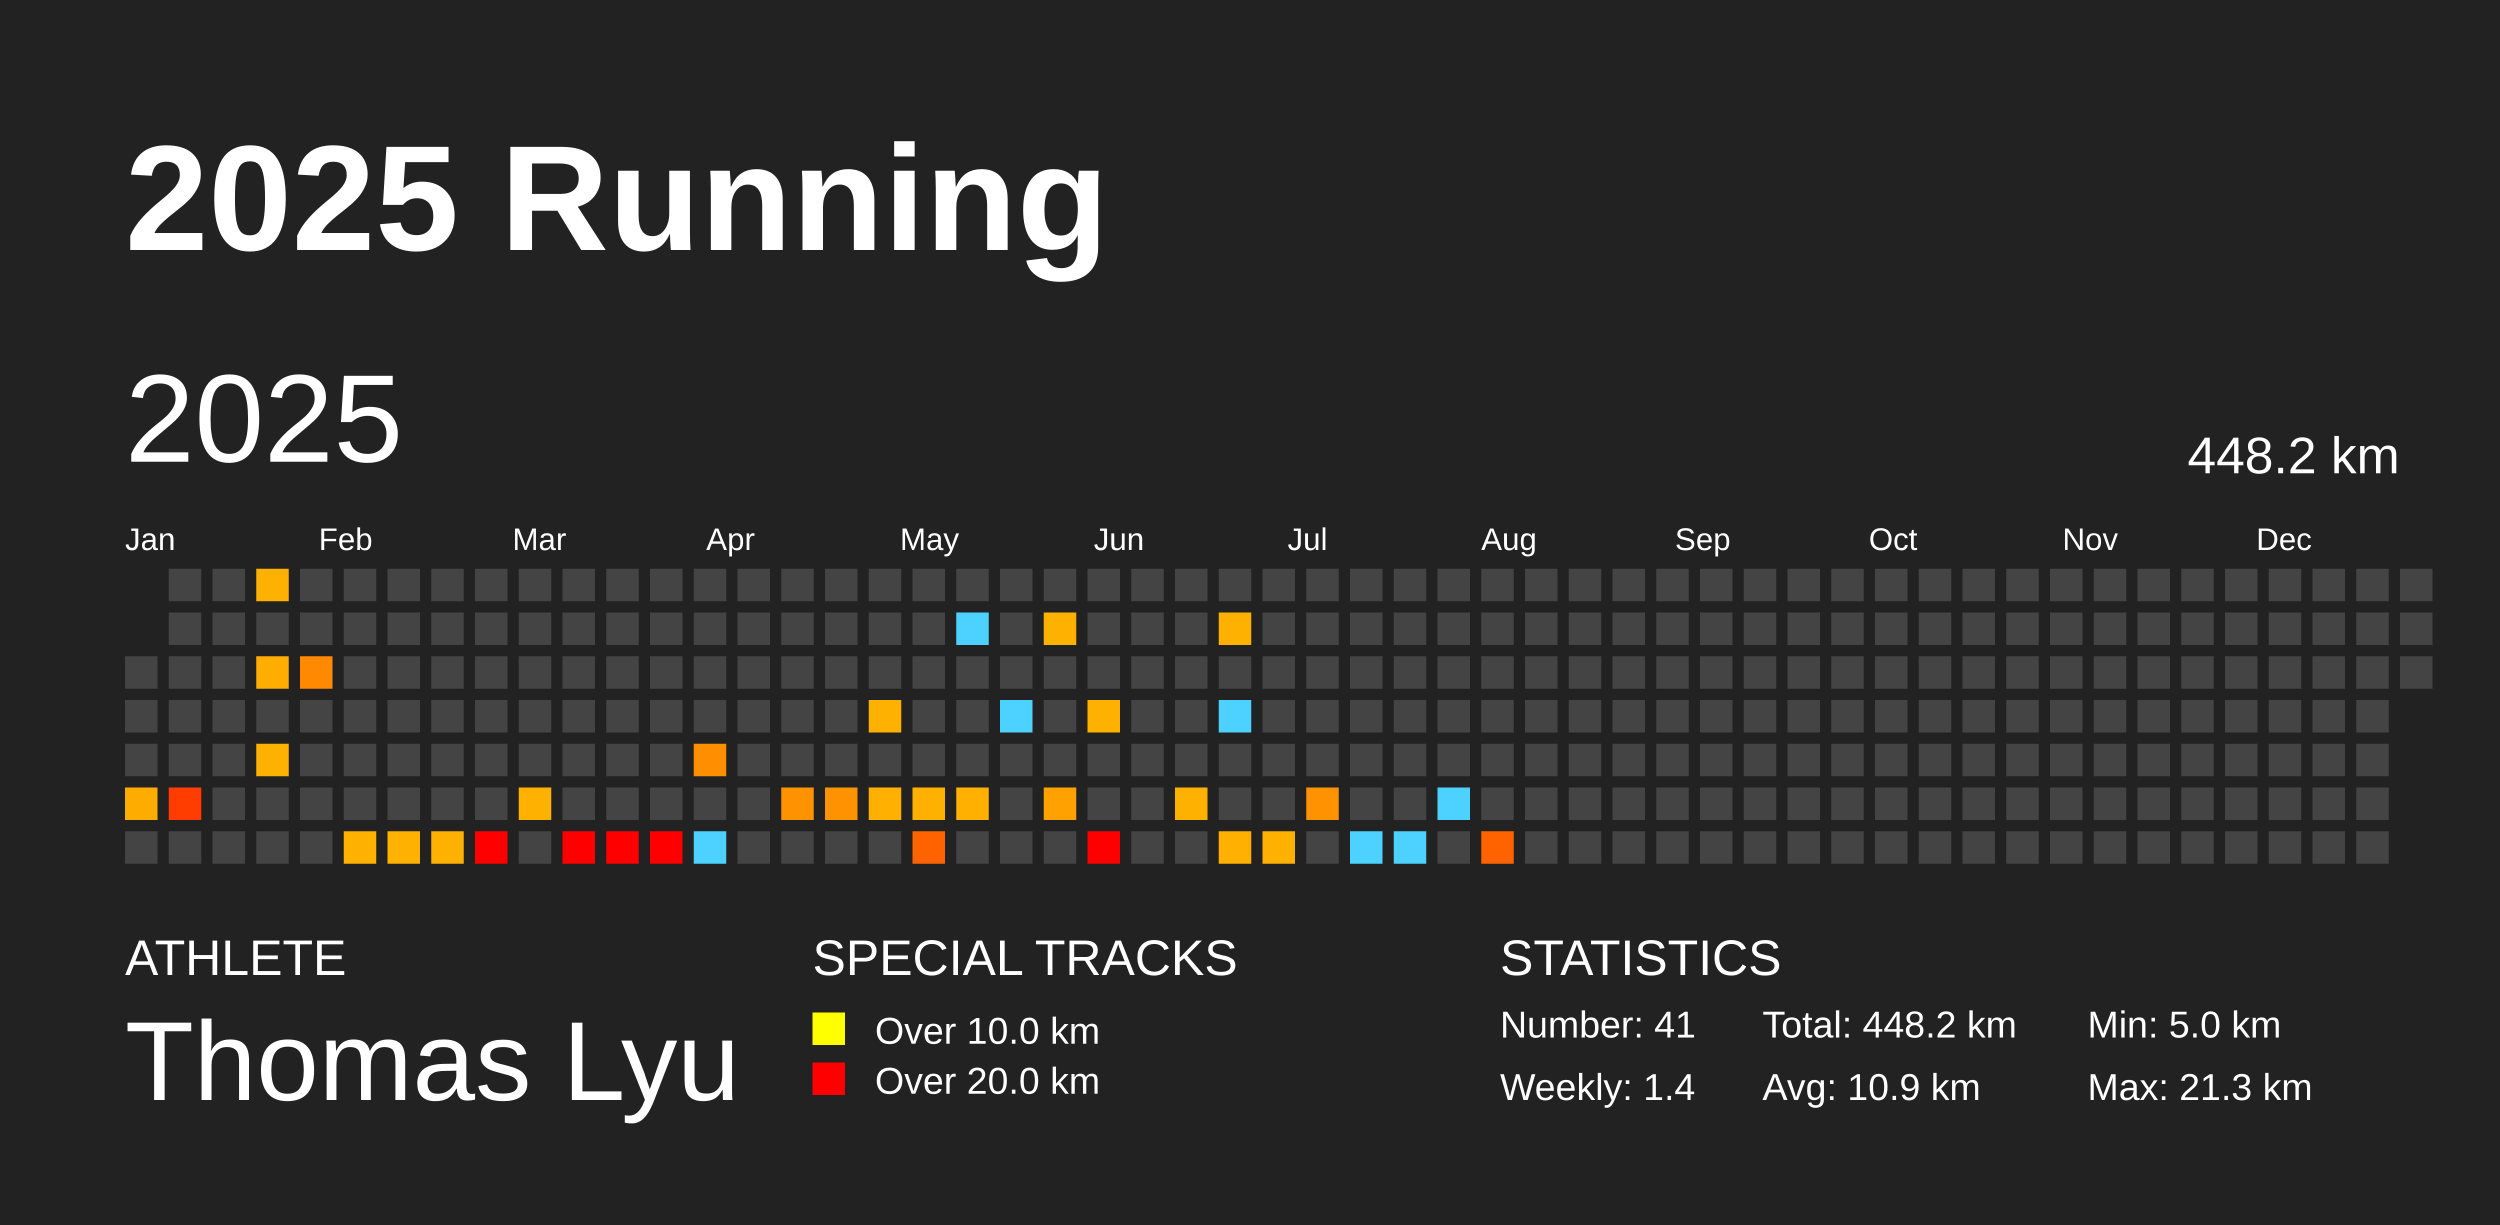
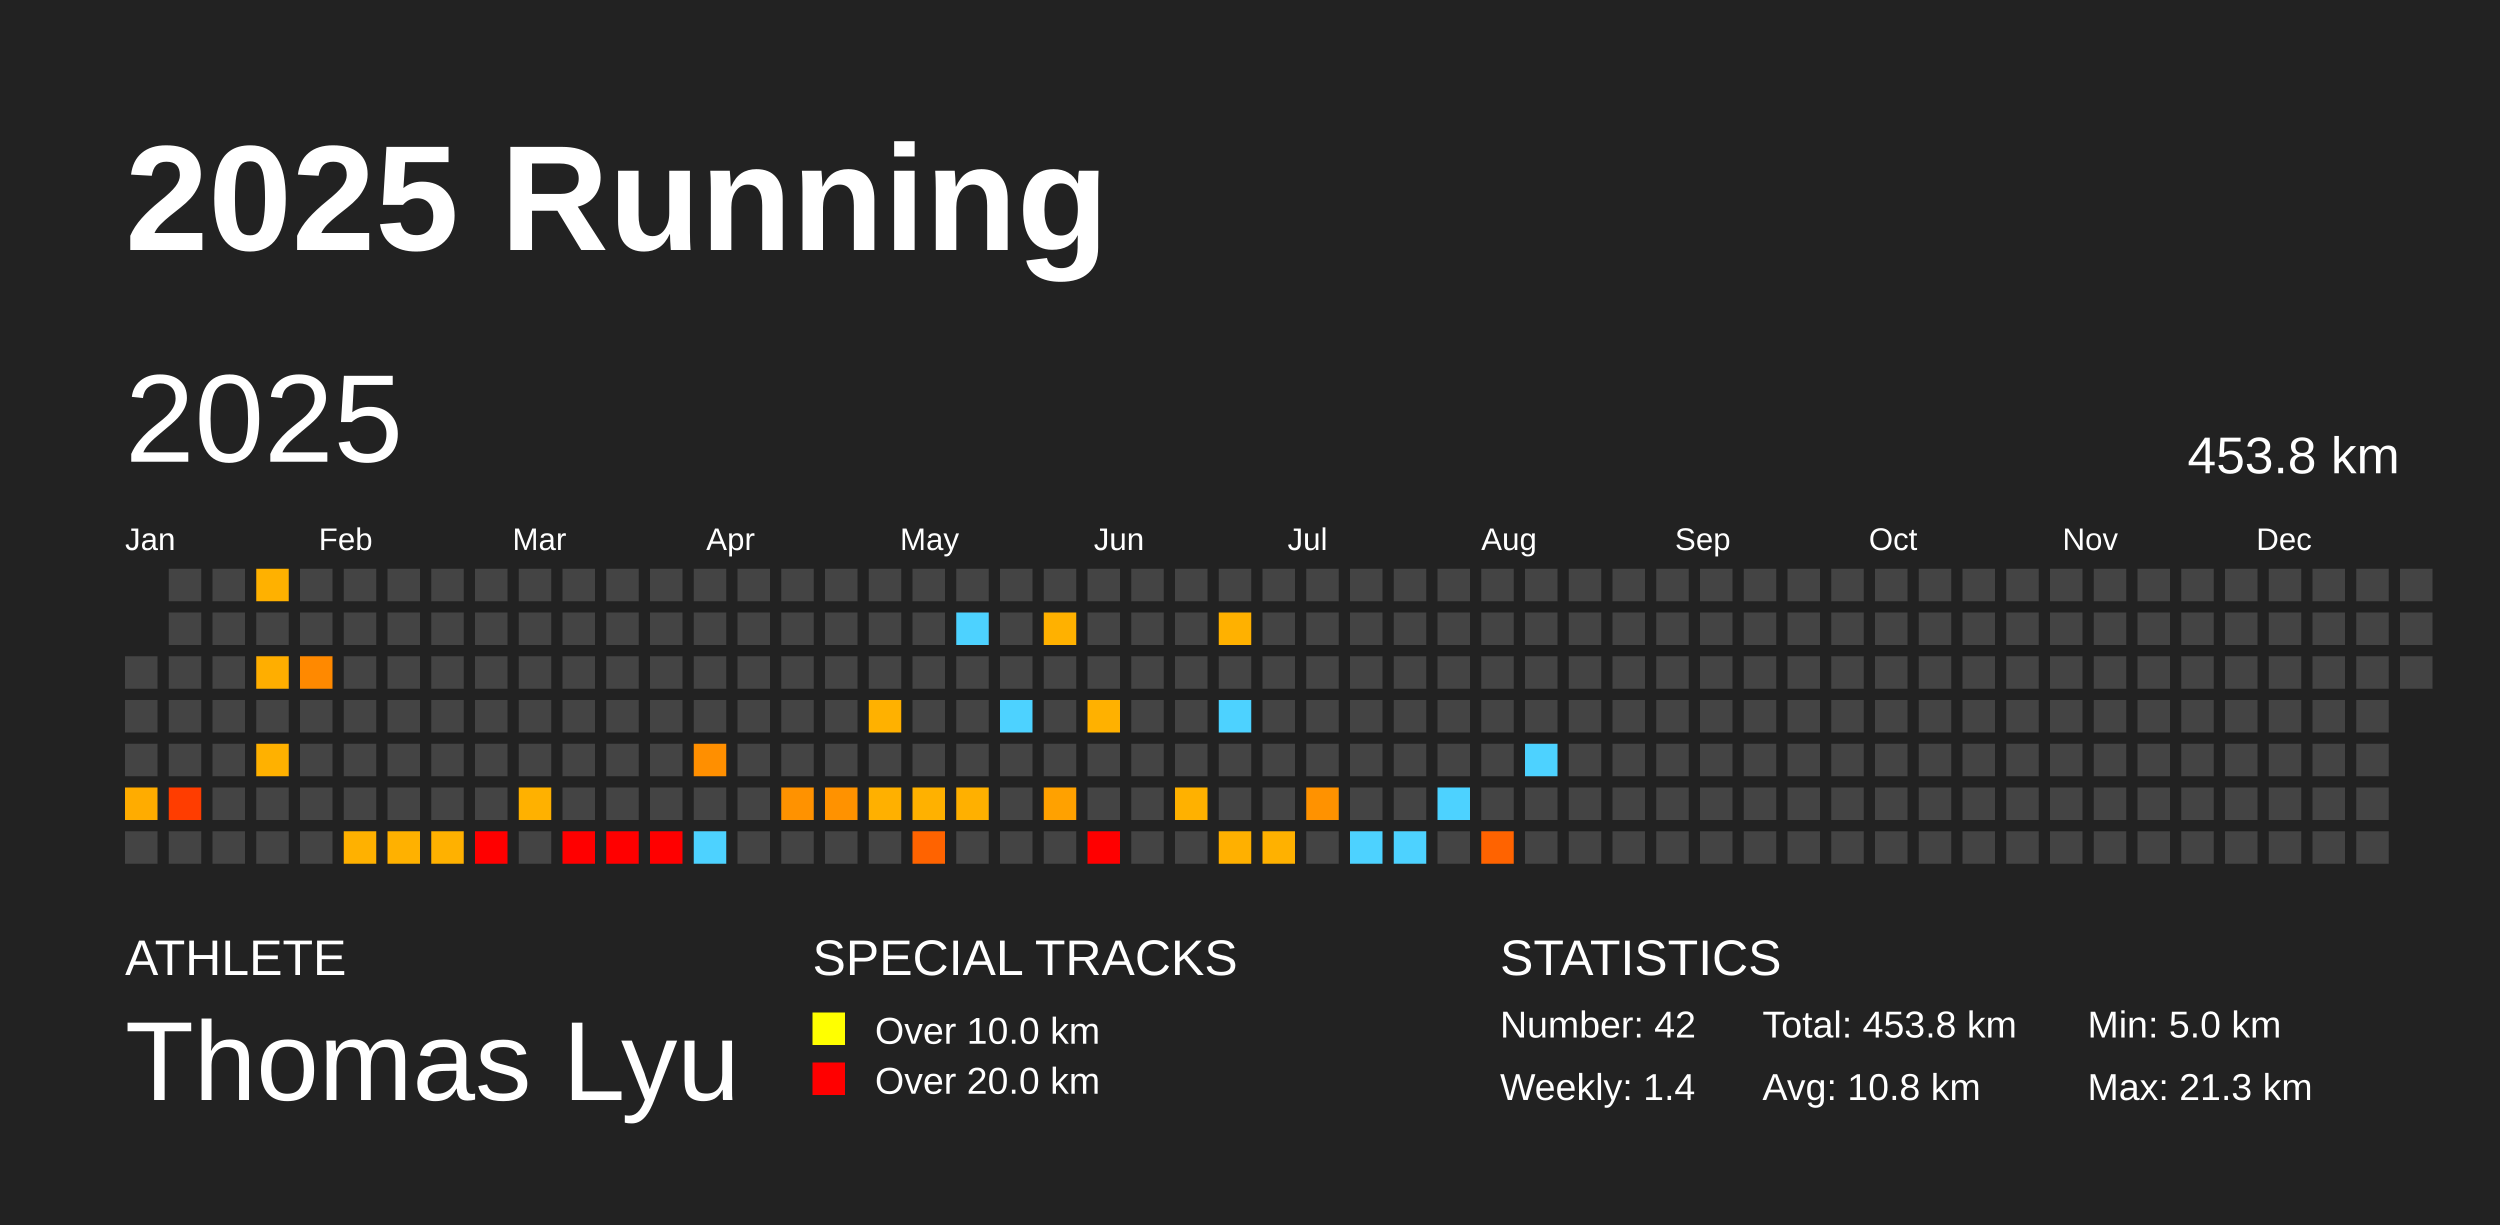
<svg xmlns="http://www.w3.org/2000/svg" baseProfile="full" height="98mm" version="1.1" viewBox="0,0,200,98" width="200mm">
  <defs />
  <rect fill="#222222" height="98" width="200" x="0" y="0" />
  <text fill="#FFFFFF" style="font-size:12px; font-family:Arial; font-weight:bold;" x="10" y="20">2025 Running</text>
  <text fill="#FFFFFF" style="font-size:4px; font-family:Arial" x="10" y="78">ATHLETE</text>
  <text fill="#FFFFFF" style="font-size:9px; font-family:Arial" x="10" y="88">Thomas Lyu</text>
  <text fill="#FFFFFF" style="font-size:4px; font-family:Arial" x="65" y="78">SPECIAL TRACKS</text>
  <rect fill="yellow" height="2.6" width="2.6" x="65" y="81" />
  <text fill="#FFFFFF" style="font-size:3px; font-family:Arial" x="70" y="83.5">Over 10.0 km</text>
  <rect fill="red" height="2.6" width="2.6" x="65" y="85" />
  <text fill="#FFFFFF" style="font-size:3px; font-family:Arial" x="70" y="87.5">Over 20.0 km</text>
  <text fill="#FFFFFF" style="font-size:4px; font-family:Arial" x="120" y="78">STATISTICS</text>
-   <text fill="#FFFFFF" style="font-size:3px; font-family:Arial" x="120" y="83">Number: 41</text>
+   <text fill="#FFFFFF" style="font-size:3px; font-family:Arial" x="120" y="83">Number: 42</text>
  <text fill="#FFFFFF" style="font-size:3px; font-family:Arial" x="120" y="88">Weekly: 1.4</text>
-   <text fill="#FFFFFF" style="font-size:3px; font-family:Arial" x="141" y="83">Total: 448.2 km</text>
-   <text fill="#FFFFFF" style="font-size:3px; font-family:Arial" x="141" y="88">Avg: 10.9 km</text>
+   <text fill="#FFFFFF" style="font-size:3px; font-family:Arial" x="141" y="83">Total: 453.8 km</text>
+   <text fill="#FFFFFF" style="font-size:3px; font-family:Arial" x="141" y="88">Avg: 10.8 km</text>
  <text fill="#FFFFFF" style="font-size:3px; font-family:Arial" x="167" y="83">Min: 5.0 km</text>
  <text fill="#FFFFFF" style="font-size:3px; font-family:Arial" x="167" y="88">Max: 21.3 km</text>
  <text dominant-baseline="hanging" fill="#FFFFFF" style="font-size:10.0px; font-family:Arial;" x="10" y="30">2025</text>
-   <text dominant-baseline="hanging" fill="#FFFFFF" style="font-size:4.125px; font-family:Arial;" x="175" y="35">448.2 km</text>
+   <text dominant-baseline="hanging" fill="#FFFFFF" style="font-size:4.125px; font-family:Arial;" x="175" y="35">453.8 km</text>
  <text fill="#FFFFFF" style="font-size:2.5px; font-family:Arial" x="10.0" y="44">Jan</text>
  <text fill="#FFFFFF" style="font-size:2.5px; font-family:Arial" x="25.5" y="44">Feb</text>
  <text fill="#FFFFFF" style="font-size:2.5px; font-family:Arial" x="41.0" y="44">Mar</text>
  <text fill="#FFFFFF" style="font-size:2.5px; font-family:Arial" x="56.5" y="44">Apr</text>
  <text fill="#FFFFFF" style="font-size:2.5px; font-family:Arial" x="72.0" y="44">May</text>
  <text fill="#FFFFFF" style="font-size:2.5px; font-family:Arial" x="87.5" y="44">Jun</text>
  <text fill="#FFFFFF" style="font-size:2.5px; font-family:Arial" x="103.0" y="44">Jul</text>
  <text fill="#FFFFFF" style="font-size:2.5px; font-family:Arial" x="118.5" y="44">Aug</text>
  <text fill="#FFFFFF" style="font-size:2.5px; font-family:Arial" x="134.0" y="44">Sep</text>
  <text fill="#FFFFFF" style="font-size:2.5px; font-family:Arial" x="149.5" y="44">Oct</text>
  <text fill="#FFFFFF" style="font-size:2.5px; font-family:Arial" x="165.0" y="44">Nov</text>
  <text fill="#FFFFFF" style="font-size:2.5px; font-family:Arial" x="180.5" y="44">Dec</text>
  <rect fill="#444444" height="2.6" width="2.6" x="10.0" y="52.5" />
  <rect fill="#444444" height="2.6" width="2.6" x="10.0" y="56.0" />
  <rect fill="#444444" height="2.6" width="2.6" x="10.0" y="59.5" />
  <rect fill="#ffac00" height="2.6" width="2.6" x="10.0" y="63.0" />
  <rect fill="#444444" height="2.6" width="2.6" x="10.0" y="66.5" />
  <rect fill="#444444" height="2.6" width="2.6" x="13.5" y="45.5" />
  <rect fill="#444444" height="2.6" width="2.6" x="13.5" y="49.0" />
  <rect fill="#444444" height="2.6" width="2.6" x="13.5" y="52.5" />
  <rect fill="#444444" height="2.6" width="2.6" x="13.5" y="56.0" />
  <rect fill="#444444" height="2.6" width="2.6" x="13.5" y="59.5" />
  <rect fill="#ff3d00" height="2.6" width="2.6" x="13.5" y="63.0" />
  <rect fill="#444444" height="2.6" width="2.6" x="13.5" y="66.5" />
  <rect fill="#444444" height="2.6" width="2.6" x="17.0" y="45.5" />
  <rect fill="#444444" height="2.6" width="2.6" x="17.0" y="49.0" />
  <rect fill="#444444" height="2.6" width="2.6" x="17.0" y="52.5" />
  <rect fill="#444444" height="2.6" width="2.6" x="17.0" y="56.0" />
  <rect fill="#444444" height="2.6" width="2.6" x="17.0" y="59.5" />
  <rect fill="#444444" height="2.6" width="2.6" x="17.0" y="63.0" />
  <rect fill="#444444" height="2.6" width="2.6" x="17.0" y="66.5" />
  <rect fill="#ffb100" height="2.6" width="2.6" x="20.5" y="45.5" />
  <rect fill="#444444" height="2.6" width="2.6" x="20.5" y="49.0" />
  <rect fill="#ffae00" height="2.6" width="2.6" x="20.5" y="52.5" />
  <rect fill="#444444" height="2.6" width="2.6" x="20.5" y="56.0" />
  <rect fill="#ffb100" height="2.6" width="2.6" x="20.5" y="59.5" />
  <rect fill="#444444" height="2.6" width="2.6" x="20.5" y="63.0" />
  <rect fill="#444444" height="2.6" width="2.6" x="20.5" y="66.5" />
  <rect fill="#444444" height="2.6" width="2.6" x="24.0" y="45.5" />
  <rect fill="#444444" height="2.6" width="2.6" x="24.0" y="49.0" />
  <rect fill="#ff8900" height="2.6" width="2.6" x="24.0" y="52.5" />
  <rect fill="#444444" height="2.6" width="2.6" x="24.0" y="56.0" />
  <rect fill="#444444" height="2.6" width="2.6" x="24.0" y="59.5" />
  <rect fill="#444444" height="2.6" width="2.6" x="24.0" y="63.0" />
  <rect fill="#444444" height="2.6" width="2.6" x="24.0" y="66.5" />
  <rect fill="#444444" height="2.6" width="2.6" x="27.5" y="45.5" />
  <rect fill="#444444" height="2.6" width="2.6" x="27.5" y="49.0" />
  <rect fill="#444444" height="2.6" width="2.6" x="27.5" y="52.5" />
  <rect fill="#444444" height="2.6" width="2.6" x="27.5" y="56.0" />
  <rect fill="#444444" height="2.6" width="2.6" x="27.5" y="59.5" />
  <rect fill="#444444" height="2.6" width="2.6" x="27.5" y="63.0" />
  <rect fill="#ffb100" height="2.6" width="2.6" x="27.5" y="66.5" />
  <rect fill="#444444" height="2.6" width="2.6" x="31.0" y="45.5" />
  <rect fill="#444444" height="2.6" width="2.6" x="31.0" y="49.0" />
  <rect fill="#444444" height="2.6" width="2.6" x="31.0" y="52.5" />
  <rect fill="#444444" height="2.6" width="2.6" x="31.0" y="56.0" />
  <rect fill="#444444" height="2.6" width="2.6" x="31.0" y="59.5" />
  <rect fill="#444444" height="2.6" width="2.6" x="31.0" y="63.0" />
  <rect fill="#ffb100" height="2.6" width="2.6" x="31.0" y="66.5" />
  <rect fill="#444444" height="2.6" width="2.6" x="34.5" y="45.5" />
  <rect fill="#444444" height="2.6" width="2.6" x="34.5" y="49.0" />
  <rect fill="#444444" height="2.6" width="2.6" x="34.5" y="52.5" />
  <rect fill="#444444" height="2.6" width="2.6" x="34.5" y="56.0" />
  <rect fill="#444444" height="2.6" width="2.6" x="34.5" y="59.5" />
  <rect fill="#444444" height="2.6" width="2.6" x="34.5" y="63.0" />
  <rect fill="#ffb100" height="2.6" width="2.6" x="34.5" y="66.5" />
  <rect fill="#444444" height="2.6" width="2.6" x="38.0" y="45.5" />
  <rect fill="#444444" height="2.6" width="2.6" x="38.0" y="49.0" />
  <rect fill="#444444" height="2.6" width="2.6" x="38.0" y="52.5" />
  <rect fill="#444444" height="2.6" width="2.6" x="38.0" y="56.0" />
  <rect fill="#444444" height="2.6" width="2.6" x="38.0" y="59.5" />
  <rect fill="#444444" height="2.6" width="2.6" x="38.0" y="63.0" />
  <rect fill="red" height="2.6" width="2.6" x="38.0" y="66.5" />
  <rect fill="#444444" height="2.6" width="2.6" x="41.5" y="45.5" />
  <rect fill="#444444" height="2.6" width="2.6" x="41.5" y="49.0" />
  <rect fill="#444444" height="2.6" width="2.6" x="41.5" y="52.5" />
  <rect fill="#444444" height="2.6" width="2.6" x="41.5" y="56.0" />
  <rect fill="#444444" height="2.6" width="2.6" x="41.5" y="59.5" />
  <rect fill="#ffb100" height="2.6" width="2.6" x="41.5" y="63.0" />
  <rect fill="#444444" height="2.6" width="2.6" x="41.5" y="66.5" />
  <rect fill="#444444" height="2.6" width="2.6" x="45.0" y="45.5" />
  <rect fill="#444444" height="2.6" width="2.6" x="45.0" y="49.0" />
  <rect fill="#444444" height="2.6" width="2.6" x="45.0" y="52.5" />
  <rect fill="#444444" height="2.6" width="2.6" x="45.0" y="56.0" />
  <rect fill="#444444" height="2.6" width="2.6" x="45.0" y="59.5" />
  <rect fill="#444444" height="2.6" width="2.6" x="45.0" y="63.0" />
  <rect fill="red" height="2.6" width="2.6" x="45.0" y="66.5" />
  <rect fill="#444444" height="2.6" width="2.6" x="48.5" y="45.5" />
  <rect fill="#444444" height="2.6" width="2.6" x="48.5" y="49.0" />
  <rect fill="#444444" height="2.6" width="2.6" x="48.5" y="52.5" />
  <rect fill="#444444" height="2.6" width="2.6" x="48.5" y="56.0" />
  <rect fill="#444444" height="2.6" width="2.6" x="48.5" y="59.5" />
  <rect fill="#444444" height="2.6" width="2.6" x="48.5" y="63.0" />
  <rect fill="red" height="2.6" width="2.6" x="48.5" y="66.5" />
  <rect fill="#444444" height="2.6" width="2.6" x="52.0" y="45.5" />
  <rect fill="#444444" height="2.6" width="2.6" x="52.0" y="49.0" />
  <rect fill="#444444" height="2.6" width="2.6" x="52.0" y="52.5" />
  <rect fill="#444444" height="2.6" width="2.6" x="52.0" y="56.0" />
  <rect fill="#444444" height="2.6" width="2.6" x="52.0" y="59.5" />
  <rect fill="#444444" height="2.6" width="2.6" x="52.0" y="63.0" />
  <rect fill="red" height="2.6" width="2.6" x="52.0" y="66.5" />
  <rect fill="#444444" height="2.6" width="2.6" x="55.5" y="45.5" />
  <rect fill="#444444" height="2.6" width="2.6" x="55.5" y="49.0" />
  <rect fill="#444444" height="2.6" width="2.6" x="55.5" y="52.5" />
  <rect fill="#444444" height="2.6" width="2.6" x="55.5" y="56.0" />
  <rect fill="#ff8f00" height="2.6" width="2.6" x="55.5" y="59.5" />
  <rect fill="#444444" height="2.6" width="2.6" x="55.5" y="63.0" />
  <rect fill="#4dd2ff" height="2.6" width="2.6" x="55.5" y="66.5" />
  <rect fill="#444444" height="2.6" width="2.6" x="59.0" y="45.5" />
  <rect fill="#444444" height="2.6" width="2.6" x="59.0" y="49.0" />
  <rect fill="#444444" height="2.6" width="2.6" x="59.0" y="52.5" />
  <rect fill="#444444" height="2.6" width="2.6" x="59.0" y="56.0" />
  <rect fill="#444444" height="2.6" width="2.6" x="59.0" y="59.5" />
  <rect fill="#444444" height="2.6" width="2.6" x="59.0" y="63.0" />
  <rect fill="#444444" height="2.6" width="2.6" x="59.0" y="66.5" />
  <rect fill="#444444" height="2.6" width="2.6" x="62.5" y="45.5" />
  <rect fill="#444444" height="2.6" width="2.6" x="62.5" y="49.0" />
  <rect fill="#444444" height="2.6" width="2.6" x="62.5" y="52.5" />
  <rect fill="#444444" height="2.6" width="2.6" x="62.5" y="56.0" />
  <rect fill="#444444" height="2.6" width="2.6" x="62.5" y="59.5" />
  <rect fill="#ff9200" height="2.6" width="2.6" x="62.5" y="63.0" />
  <rect fill="#444444" height="2.6" width="2.6" x="62.5" y="66.5" />
  <rect fill="#444444" height="2.6" width="2.6" x="66.0" y="45.5" />
  <rect fill="#444444" height="2.6" width="2.6" x="66.0" y="49.0" />
  <rect fill="#444444" height="2.6" width="2.6" x="66.0" y="52.5" />
  <rect fill="#444444" height="2.6" width="2.6" x="66.0" y="56.0" />
  <rect fill="#444444" height="2.6" width="2.6" x="66.0" y="59.5" />
  <rect fill="#ff9200" height="2.6" width="2.6" x="66.0" y="63.0" />
  <rect fill="#444444" height="2.6" width="2.6" x="66.0" y="66.5" />
  <rect fill="#444444" height="2.6" width="2.6" x="69.5" y="45.5" />
  <rect fill="#444444" height="2.6" width="2.6" x="69.5" y="49.0" />
  <rect fill="#444444" height="2.6" width="2.6" x="69.5" y="52.5" />
  <rect fill="#ffb100" height="2.6" width="2.6" x="69.5" y="56.0" />
  <rect fill="#444444" height="2.6" width="2.6" x="69.5" y="59.5" />
  <rect fill="#ffb000" height="2.6" width="2.6" x="69.5" y="63.0" />
  <rect fill="#444444" height="2.6" width="2.6" x="69.5" y="66.5" />
  <rect fill="#444444" height="2.6" width="2.6" x="73.0" y="45.5" />
  <rect fill="#444444" height="2.6" width="2.6" x="73.0" y="49.0" />
  <rect fill="#444444" height="2.6" width="2.6" x="73.0" y="52.5" />
  <rect fill="#444444" height="2.6" width="2.6" x="73.0" y="56.0" />
  <rect fill="#444444" height="2.6" width="2.6" x="73.0" y="59.5" />
  <rect fill="#ffb100" height="2.6" width="2.6" x="73.0" y="63.0" />
  <rect fill="#ff6300" height="2.6" width="2.6" x="73.0" y="66.5" />
  <rect fill="#444444" height="2.6" width="2.6" x="76.5" y="45.5" />
  <rect fill="#4dd2ff" height="2.6" width="2.6" x="76.5" y="49.0" />
  <rect fill="#444444" height="2.6" width="2.6" x="76.5" y="52.5" />
  <rect fill="#444444" height="2.6" width="2.6" x="76.5" y="56.0" />
  <rect fill="#444444" height="2.6" width="2.6" x="76.5" y="59.5" />
  <rect fill="#ffb000" height="2.6" width="2.6" x="76.5" y="63.0" />
  <rect fill="#444444" height="2.6" width="2.6" x="76.5" y="66.5" />
  <rect fill="#444444" height="2.6" width="2.6" x="80.0" y="45.5" />
  <rect fill="#444444" height="2.6" width="2.6" x="80.0" y="49.0" />
  <rect fill="#444444" height="2.6" width="2.6" x="80.0" y="52.5" />
  <rect fill="#4dd2ff" height="2.6" width="2.6" x="80.0" y="56.0" />
  <rect fill="#444444" height="2.6" width="2.6" x="80.0" y="59.5" />
  <rect fill="#444444" height="2.6" width="2.6" x="80.0" y="63.0" />
  <rect fill="#444444" height="2.6" width="2.6" x="80.0" y="66.5" />
  <rect fill="#444444" height="2.6" width="2.6" x="83.5" y="45.5" />
  <rect fill="#ffb100" height="2.6" width="2.6" x="83.5" y="49.0" />
  <rect fill="#444444" height="2.6" width="2.6" x="83.5" y="52.5" />
  <rect fill="#444444" height="2.6" width="2.6" x="83.5" y="56.0" />
  <rect fill="#444444" height="2.6" width="2.6" x="83.5" y="59.5" />
  <rect fill="#ffa100" height="2.6" width="2.6" x="83.5" y="63.0" />
  <rect fill="#444444" height="2.6" width="2.6" x="83.5" y="66.5" />
  <rect fill="#444444" height="2.6" width="2.6" x="87.0" y="45.5" />
  <rect fill="#444444" height="2.6" width="2.6" x="87.0" y="49.0" />
  <rect fill="#444444" height="2.6" width="2.6" x="87.0" y="52.5" />
  <rect fill="#ffb100" height="2.6" width="2.6" x="87.0" y="56.0" />
  <rect fill="#444444" height="2.6" width="2.6" x="87.0" y="59.5" />
  <rect fill="#444444" height="2.6" width="2.6" x="87.0" y="63.0" />
  <rect fill="red" height="2.6" width="2.6" x="87.0" y="66.5" />
  <rect fill="#444444" height="2.6" width="2.6" x="90.5" y="45.5" />
  <rect fill="#444444" height="2.6" width="2.6" x="90.5" y="49.0" />
  <rect fill="#444444" height="2.6" width="2.6" x="90.5" y="52.5" />
  <rect fill="#444444" height="2.6" width="2.6" x="90.5" y="56.0" />
  <rect fill="#444444" height="2.6" width="2.6" x="90.5" y="59.5" />
  <rect fill="#444444" height="2.6" width="2.6" x="90.5" y="63.0" />
  <rect fill="#444444" height="2.6" width="2.6" x="90.5" y="66.5" />
  <rect fill="#444444" height="2.6" width="2.6" x="94.0" y="45.5" />
  <rect fill="#444444" height="2.6" width="2.6" x="94.0" y="49.0" />
  <rect fill="#444444" height="2.6" width="2.6" x="94.0" y="52.5" />
  <rect fill="#444444" height="2.6" width="2.6" x="94.0" y="56.0" />
  <rect fill="#444444" height="2.6" width="2.6" x="94.0" y="59.5" />
  <rect fill="#ffb100" height="2.6" width="2.6" x="94.0" y="63.0" />
  <rect fill="#444444" height="2.6" width="2.6" x="94.0" y="66.5" />
  <rect fill="#444444" height="2.6" width="2.6" x="97.5" y="45.5" />
  <rect fill="#ffb100" height="2.6" width="2.6" x="97.5" y="49.0" />
  <rect fill="#444444" height="2.6" width="2.6" x="97.5" y="52.5" />
  <rect fill="#4dd2ff" height="2.6" width="2.6" x="97.5" y="56.0" />
  <rect fill="#444444" height="2.6" width="2.6" x="97.5" y="59.5" />
  <rect fill="#444444" height="2.6" width="2.6" x="97.5" y="63.0" />
  <rect fill="#ffb000" height="2.6" width="2.6" x="97.5" y="66.5" />
  <rect fill="#444444" height="2.6" width="2.6" x="101.0" y="45.5" />
  <rect fill="#444444" height="2.6" width="2.6" x="101.0" y="49.0" />
  <rect fill="#444444" height="2.6" width="2.6" x="101.0" y="52.5" />
  <rect fill="#444444" height="2.6" width="2.6" x="101.0" y="56.0" />
  <rect fill="#444444" height="2.6" width="2.6" x="101.0" y="59.5" />
  <rect fill="#444444" height="2.6" width="2.6" x="101.0" y="63.0" />
  <rect fill="#ffb100" height="2.6" width="2.6" x="101.0" y="66.5" />
  <rect fill="#444444" height="2.6" width="2.6" x="104.5" y="45.5" />
  <rect fill="#444444" height="2.6" width="2.6" x="104.5" y="49.0" />
  <rect fill="#444444" height="2.6" width="2.6" x="104.5" y="52.5" />
  <rect fill="#444444" height="2.6" width="2.6" x="104.5" y="56.0" />
  <rect fill="#444444" height="2.6" width="2.6" x="104.5" y="59.5" />
  <rect fill="#ff9200" height="2.6" width="2.6" x="104.5" y="63.0" />
  <rect fill="#444444" height="2.6" width="2.6" x="104.5" y="66.5" />
  <rect fill="#444444" height="2.6" width="2.6" x="108.0" y="45.5" />
  <rect fill="#444444" height="2.6" width="2.6" x="108.0" y="49.0" />
  <rect fill="#444444" height="2.6" width="2.6" x="108.0" y="52.5" />
  <rect fill="#444444" height="2.6" width="2.6" x="108.0" y="56.0" />
  <rect fill="#444444" height="2.6" width="2.6" x="108.0" y="59.5" />
  <rect fill="#444444" height="2.6" width="2.6" x="108.0" y="63.0" />
  <rect fill="#4dd2ff" height="2.6" width="2.6" x="108.0" y="66.5" />
  <rect fill="#444444" height="2.6" width="2.6" x="111.5" y="45.5" />
  <rect fill="#444444" height="2.6" width="2.6" x="111.5" y="49.0" />
  <rect fill="#444444" height="2.6" width="2.6" x="111.5" y="52.5" />
  <rect fill="#444444" height="2.6" width="2.6" x="111.5" y="56.0" />
  <rect fill="#444444" height="2.6" width="2.6" x="111.5" y="59.5" />
  <rect fill="#444444" height="2.6" width="2.6" x="111.5" y="63.0" />
  <rect fill="#4dd2ff" height="2.6" width="2.6" x="111.5" y="66.5" />
  <rect fill="#444444" height="2.6" width="2.6" x="115.0" y="45.5" />
  <rect fill="#444444" height="2.6" width="2.6" x="115.0" y="49.0" />
  <rect fill="#444444" height="2.6" width="2.6" x="115.0" y="52.5" />
  <rect fill="#444444" height="2.6" width="2.6" x="115.0" y="56.0" />
  <rect fill="#444444" height="2.6" width="2.6" x="115.0" y="59.5" />
  <rect fill="#4dd2ff" height="2.6" width="2.6" x="115.0" y="63.0" />
  <rect fill="#444444" height="2.6" width="2.6" x="115.0" y="66.5" />
  <rect fill="#444444" height="2.6" width="2.6" x="118.5" y="45.5" />
  <rect fill="#444444" height="2.6" width="2.6" x="118.5" y="49.0" />
  <rect fill="#444444" height="2.6" width="2.6" x="118.5" y="52.5" />
  <rect fill="#444444" height="2.6" width="2.6" x="118.5" y="56.0" />
  <rect fill="#444444" height="2.6" width="2.6" x="118.5" y="59.5" />
  <rect fill="#444444" height="2.6" width="2.6" x="118.5" y="63.0" />
  <rect fill="#ff6300" height="2.6" width="2.6" x="118.5" y="66.5" />
  <rect fill="#444444" height="2.6" width="2.6" x="122.0" y="45.5" />
  <rect fill="#444444" height="2.6" width="2.6" x="122.0" y="49.0" />
  <rect fill="#444444" height="2.6" width="2.6" x="122.0" y="52.5" />
  <rect fill="#444444" height="2.6" width="2.6" x="122.0" y="56.0" />
-   <rect fill="#444444" height="2.6" width="2.6" x="122.0" y="59.5" />
+   <rect fill="#4dd2ff" height="2.6" width="2.6" x="122.0" y="59.5" />
  <rect fill="#444444" height="2.6" width="2.6" x="122.0" y="63.0" />
  <rect fill="#444444" height="2.6" width="2.6" x="122.0" y="66.5" />
  <rect fill="#444444" height="2.6" width="2.6" x="125.5" y="45.5" />
  <rect fill="#444444" height="2.6" width="2.6" x="125.5" y="49.0" />
  <rect fill="#444444" height="2.6" width="2.6" x="125.5" y="52.5" />
  <rect fill="#444444" height="2.6" width="2.6" x="125.5" y="56.0" />
  <rect fill="#444444" height="2.6" width="2.6" x="125.5" y="59.5" />
  <rect fill="#444444" height="2.6" width="2.6" x="125.5" y="63.0" />
  <rect fill="#444444" height="2.6" width="2.6" x="125.5" y="66.5" />
  <rect fill="#444444" height="2.6" width="2.6" x="129.0" y="45.5" />
  <rect fill="#444444" height="2.6" width="2.6" x="129.0" y="49.0" />
  <rect fill="#444444" height="2.6" width="2.6" x="129.0" y="52.5" />
  <rect fill="#444444" height="2.6" width="2.6" x="129.0" y="56.0" />
  <rect fill="#444444" height="2.6" width="2.6" x="129.0" y="59.5" />
  <rect fill="#444444" height="2.6" width="2.6" x="129.0" y="63.0" />
  <rect fill="#444444" height="2.6" width="2.6" x="129.0" y="66.5" />
  <rect fill="#444444" height="2.6" width="2.6" x="132.5" y="45.5" />
  <rect fill="#444444" height="2.6" width="2.6" x="132.5" y="49.0" />
  <rect fill="#444444" height="2.6" width="2.6" x="132.5" y="52.5" />
  <rect fill="#444444" height="2.6" width="2.6" x="132.5" y="56.0" />
  <rect fill="#444444" height="2.6" width="2.6" x="132.5" y="59.5" />
  <rect fill="#444444" height="2.6" width="2.6" x="132.5" y="63.0" />
  <rect fill="#444444" height="2.6" width="2.6" x="132.5" y="66.5" />
  <rect fill="#444444" height="2.6" width="2.6" x="136.0" y="45.5" />
  <rect fill="#444444" height="2.6" width="2.6" x="136.0" y="49.0" />
  <rect fill="#444444" height="2.6" width="2.6" x="136.0" y="52.5" />
  <rect fill="#444444" height="2.6" width="2.6" x="136.0" y="56.0" />
  <rect fill="#444444" height="2.6" width="2.6" x="136.0" y="59.5" />
  <rect fill="#444444" height="2.6" width="2.6" x="136.0" y="63.0" />
  <rect fill="#444444" height="2.6" width="2.6" x="136.0" y="66.5" />
  <rect fill="#444444" height="2.6" width="2.6" x="139.5" y="45.5" />
  <rect fill="#444444" height="2.6" width="2.6" x="139.5" y="49.0" />
  <rect fill="#444444" height="2.6" width="2.6" x="139.5" y="52.5" />
  <rect fill="#444444" height="2.6" width="2.6" x="139.5" y="56.0" />
  <rect fill="#444444" height="2.6" width="2.6" x="139.5" y="59.5" />
  <rect fill="#444444" height="2.6" width="2.6" x="139.5" y="63.0" />
  <rect fill="#444444" height="2.6" width="2.6" x="139.5" y="66.5" />
  <rect fill="#444444" height="2.6" width="2.6" x="143.0" y="45.5" />
  <rect fill="#444444" height="2.6" width="2.6" x="143.0" y="49.0" />
  <rect fill="#444444" height="2.6" width="2.6" x="143.0" y="52.5" />
  <rect fill="#444444" height="2.6" width="2.6" x="143.0" y="56.0" />
  <rect fill="#444444" height="2.6" width="2.6" x="143.0" y="59.5" />
  <rect fill="#444444" height="2.6" width="2.6" x="143.0" y="63.0" />
  <rect fill="#444444" height="2.6" width="2.6" x="143.0" y="66.5" />
  <rect fill="#444444" height="2.6" width="2.6" x="146.5" y="45.5" />
  <rect fill="#444444" height="2.6" width="2.6" x="146.5" y="49.0" />
  <rect fill="#444444" height="2.6" width="2.6" x="146.5" y="52.5" />
  <rect fill="#444444" height="2.6" width="2.6" x="146.5" y="56.0" />
  <rect fill="#444444" height="2.6" width="2.6" x="146.5" y="59.5" />
  <rect fill="#444444" height="2.6" width="2.6" x="146.5" y="63.0" />
  <rect fill="#444444" height="2.6" width="2.6" x="146.5" y="66.5" />
  <rect fill="#444444" height="2.6" width="2.6" x="150.0" y="45.5" />
  <rect fill="#444444" height="2.6" width="2.6" x="150.0" y="49.0" />
  <rect fill="#444444" height="2.6" width="2.6" x="150.0" y="52.5" />
  <rect fill="#444444" height="2.6" width="2.6" x="150.0" y="56.0" />
  <rect fill="#444444" height="2.6" width="2.6" x="150.0" y="59.5" />
  <rect fill="#444444" height="2.6" width="2.6" x="150.0" y="63.0" />
  <rect fill="#444444" height="2.6" width="2.6" x="150.0" y="66.5" />
  <rect fill="#444444" height="2.6" width="2.6" x="153.5" y="45.5" />
  <rect fill="#444444" height="2.6" width="2.6" x="153.5" y="49.0" />
  <rect fill="#444444" height="2.6" width="2.6" x="153.5" y="52.5" />
  <rect fill="#444444" height="2.6" width="2.6" x="153.5" y="56.0" />
  <rect fill="#444444" height="2.6" width="2.6" x="153.5" y="59.5" />
  <rect fill="#444444" height="2.6" width="2.6" x="153.5" y="63.0" />
  <rect fill="#444444" height="2.6" width="2.6" x="153.5" y="66.5" />
  <rect fill="#444444" height="2.6" width="2.6" x="157.0" y="45.5" />
  <rect fill="#444444" height="2.6" width="2.6" x="157.0" y="49.0" />
  <rect fill="#444444" height="2.6" width="2.6" x="157.0" y="52.5" />
  <rect fill="#444444" height="2.6" width="2.6" x="157.0" y="56.0" />
  <rect fill="#444444" height="2.6" width="2.6" x="157.0" y="59.5" />
  <rect fill="#444444" height="2.6" width="2.6" x="157.0" y="63.0" />
  <rect fill="#444444" height="2.6" width="2.6" x="157.0" y="66.5" />
  <rect fill="#444444" height="2.6" width="2.6" x="160.5" y="45.5" />
  <rect fill="#444444" height="2.6" width="2.6" x="160.5" y="49.0" />
  <rect fill="#444444" height="2.6" width="2.6" x="160.5" y="52.5" />
  <rect fill="#444444" height="2.6" width="2.6" x="160.5" y="56.0" />
  <rect fill="#444444" height="2.6" width="2.6" x="160.5" y="59.5" />
  <rect fill="#444444" height="2.6" width="2.6" x="160.5" y="63.0" />
  <rect fill="#444444" height="2.6" width="2.6" x="160.5" y="66.5" />
  <rect fill="#444444" height="2.6" width="2.6" x="164.0" y="45.5" />
  <rect fill="#444444" height="2.6" width="2.6" x="164.0" y="49.0" />
  <rect fill="#444444" height="2.6" width="2.6" x="164.0" y="52.5" />
  <rect fill="#444444" height="2.6" width="2.6" x="164.0" y="56.0" />
  <rect fill="#444444" height="2.6" width="2.6" x="164.0" y="59.5" />
  <rect fill="#444444" height="2.6" width="2.6" x="164.0" y="63.0" />
  <rect fill="#444444" height="2.6" width="2.6" x="164.0" y="66.5" />
  <rect fill="#444444" height="2.6" width="2.6" x="167.5" y="45.5" />
  <rect fill="#444444" height="2.6" width="2.6" x="167.5" y="49.0" />
  <rect fill="#444444" height="2.6" width="2.6" x="167.5" y="52.5" />
  <rect fill="#444444" height="2.6" width="2.6" x="167.5" y="56.0" />
  <rect fill="#444444" height="2.6" width="2.6" x="167.5" y="59.5" />
  <rect fill="#444444" height="2.6" width="2.6" x="167.5" y="63.0" />
  <rect fill="#444444" height="2.6" width="2.6" x="167.5" y="66.5" />
  <rect fill="#444444" height="2.6" width="2.6" x="171.0" y="45.5" />
  <rect fill="#444444" height="2.6" width="2.6" x="171.0" y="49.0" />
  <rect fill="#444444" height="2.6" width="2.6" x="171.0" y="52.5" />
  <rect fill="#444444" height="2.6" width="2.6" x="171.0" y="56.0" />
  <rect fill="#444444" height="2.6" width="2.6" x="171.0" y="59.5" />
  <rect fill="#444444" height="2.6" width="2.6" x="171.0" y="63.0" />
  <rect fill="#444444" height="2.6" width="2.6" x="171.0" y="66.5" />
  <rect fill="#444444" height="2.6" width="2.6" x="174.5" y="45.5" />
  <rect fill="#444444" height="2.6" width="2.6" x="174.5" y="49.0" />
  <rect fill="#444444" height="2.6" width="2.6" x="174.5" y="52.5" />
  <rect fill="#444444" height="2.6" width="2.6" x="174.5" y="56.0" />
  <rect fill="#444444" height="2.6" width="2.6" x="174.5" y="59.5" />
  <rect fill="#444444" height="2.6" width="2.6" x="174.5" y="63.0" />
  <rect fill="#444444" height="2.6" width="2.6" x="174.5" y="66.5" />
  <rect fill="#444444" height="2.6" width="2.6" x="178.0" y="45.5" />
  <rect fill="#444444" height="2.6" width="2.6" x="178.0" y="49.0" />
  <rect fill="#444444" height="2.6" width="2.6" x="178.0" y="52.5" />
  <rect fill="#444444" height="2.6" width="2.6" x="178.0" y="56.0" />
  <rect fill="#444444" height="2.6" width="2.6" x="178.0" y="59.5" />
  <rect fill="#444444" height="2.6" width="2.6" x="178.0" y="63.0" />
  <rect fill="#444444" height="2.6" width="2.6" x="178.0" y="66.5" />
  <rect fill="#444444" height="2.6" width="2.6" x="181.5" y="45.5" />
  <rect fill="#444444" height="2.6" width="2.6" x="181.5" y="49.0" />
  <rect fill="#444444" height="2.6" width="2.6" x="181.5" y="52.5" />
  <rect fill="#444444" height="2.6" width="2.6" x="181.5" y="56.0" />
  <rect fill="#444444" height="2.6" width="2.6" x="181.5" y="59.5" />
  <rect fill="#444444" height="2.6" width="2.6" x="181.5" y="63.0" />
  <rect fill="#444444" height="2.6" width="2.6" x="181.5" y="66.5" />
  <rect fill="#444444" height="2.6" width="2.6" x="185.0" y="45.5" />
  <rect fill="#444444" height="2.6" width="2.6" x="185.0" y="49.0" />
  <rect fill="#444444" height="2.6" width="2.6" x="185.0" y="52.5" />
  <rect fill="#444444" height="2.6" width="2.6" x="185.0" y="56.0" />
  <rect fill="#444444" height="2.6" width="2.6" x="185.0" y="59.5" />
  <rect fill="#444444" height="2.6" width="2.6" x="185.0" y="63.0" />
  <rect fill="#444444" height="2.6" width="2.6" x="185.0" y="66.5" />
  <rect fill="#444444" height="2.6" width="2.6" x="188.5" y="45.5" />
  <rect fill="#444444" height="2.6" width="2.6" x="188.5" y="49.0" />
  <rect fill="#444444" height="2.6" width="2.6" x="188.5" y="52.5" />
  <rect fill="#444444" height="2.6" width="2.6" x="188.5" y="56.0" />
  <rect fill="#444444" height="2.6" width="2.6" x="188.5" y="59.5" />
  <rect fill="#444444" height="2.6" width="2.6" x="188.5" y="63.0" />
  <rect fill="#444444" height="2.6" width="2.6" x="188.5" y="66.5" />
  <rect fill="#444444" height="2.6" width="2.6" x="192.0" y="45.5" />
  <rect fill="#444444" height="2.6" width="2.6" x="192.0" y="49.0" />
  <rect fill="#444444" height="2.6" width="2.6" x="192.0" y="52.5" />
</svg>
